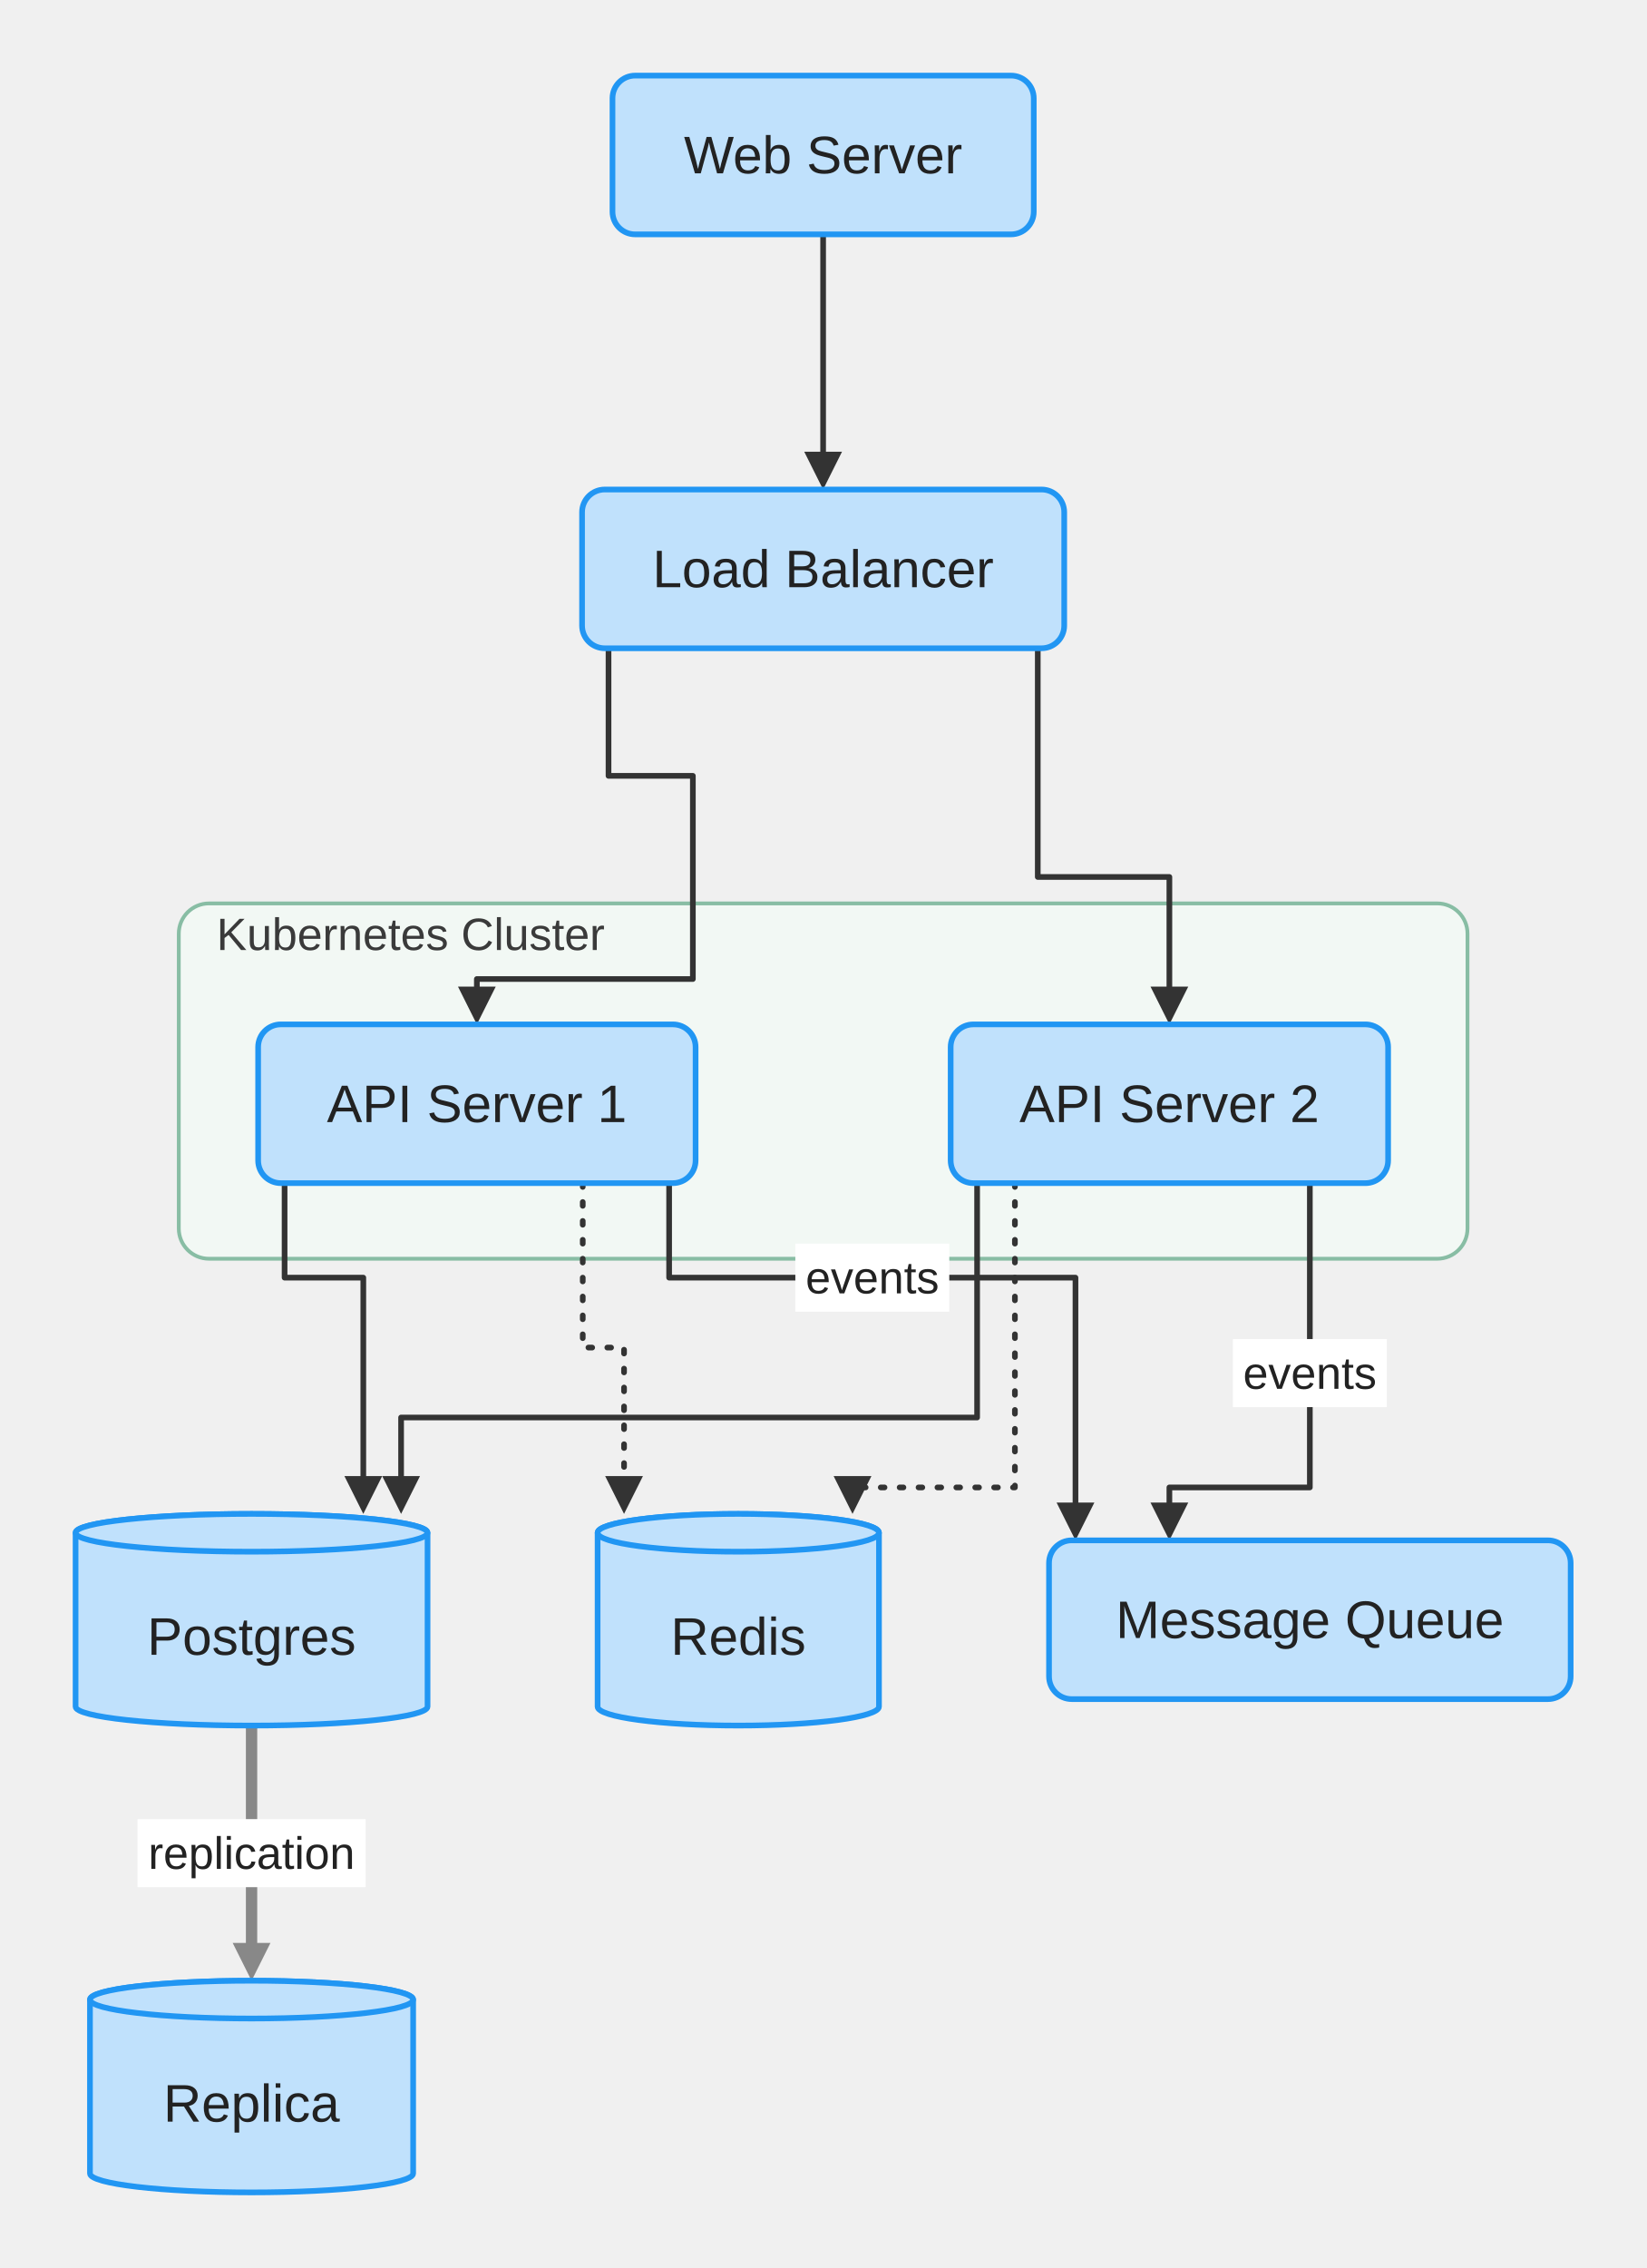
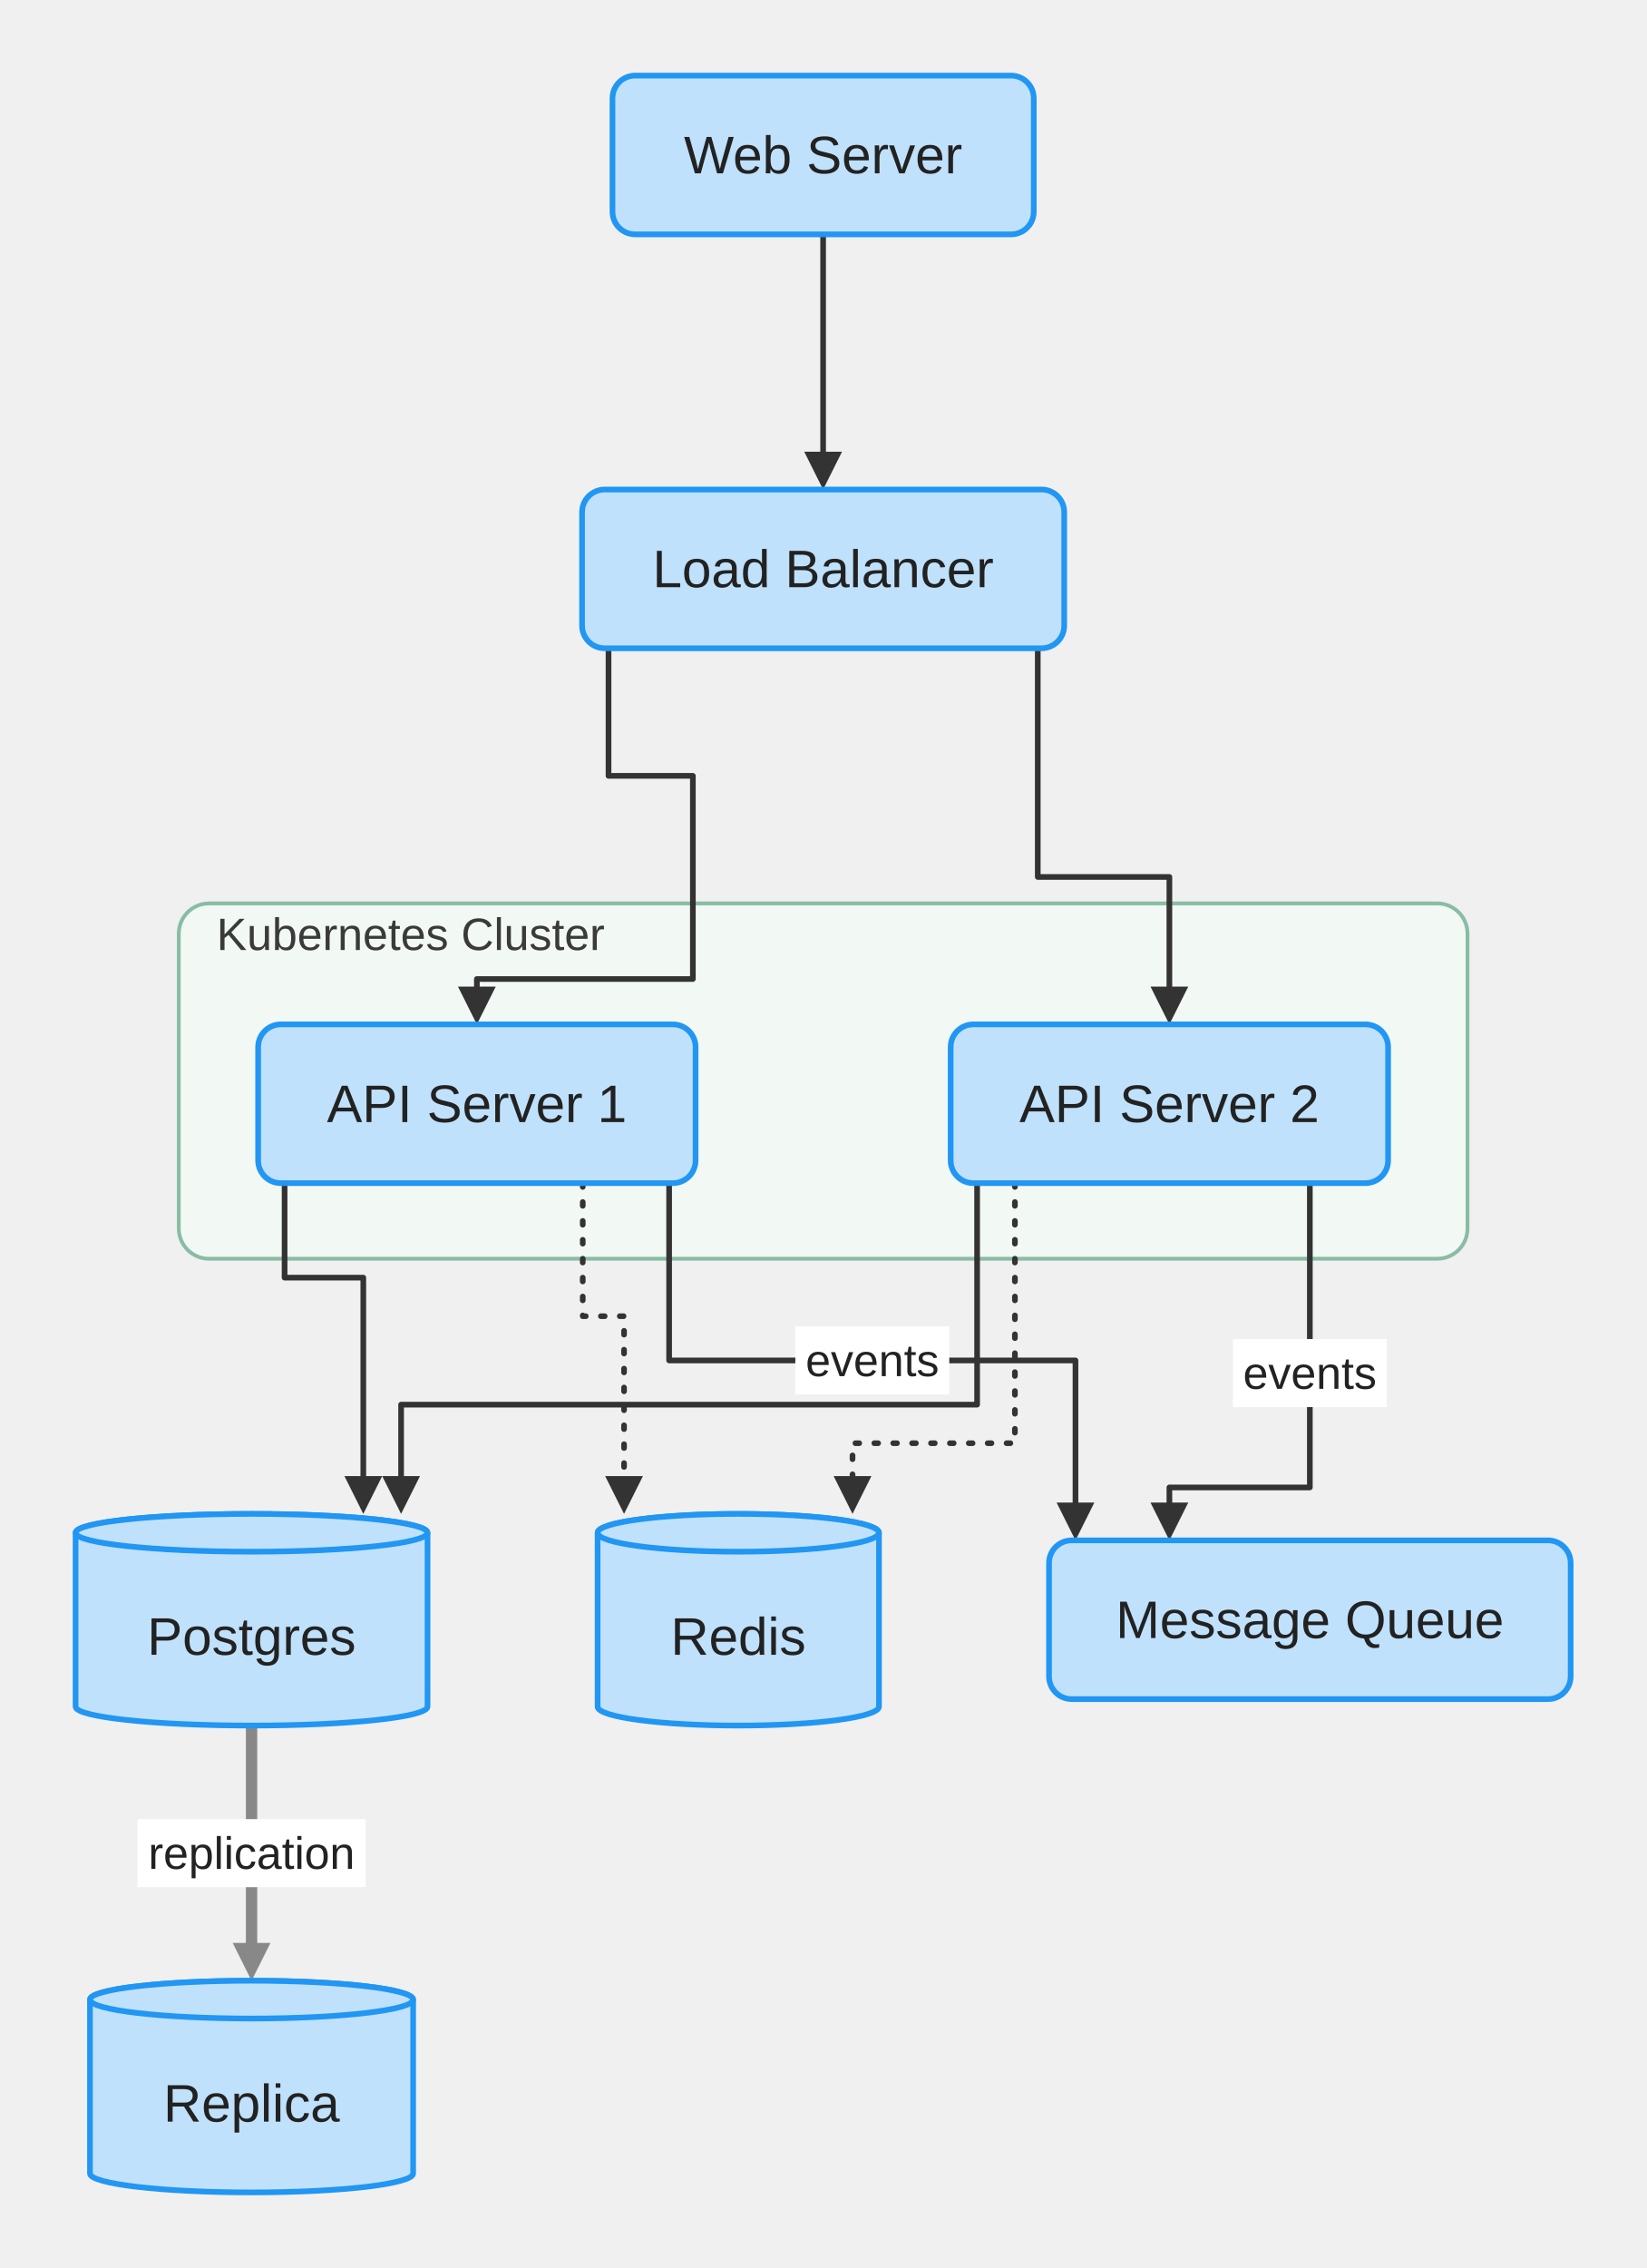
<svg xmlns="http://www.w3.org/2000/svg" width="435.65" height="600.00" viewBox="0 0 435.65 600.00">
  <defs>
    <marker id="arrow" viewBox="0 0 10 10" refX="6.00" refY="5" markerWidth="10" markerHeight="10" orient="auto" markerUnits="userSpaceOnUse">
      <path d="M0,0 L10,5 L0,10 Z" fill="#333" />
    </marker>
    <marker id="arrow-888" viewBox="0 0 10 10" refX="6.00" refY="5" markerWidth="10" markerHeight="10" orient="auto" markerUnits="userSpaceOnUse">
      <path d="M0,0 L10,5 L0,10 Z" fill="#888" />
    </marker>
  </defs>
  <g fill="none" stroke="#88BDA4" stroke-width="1" stroke-linejoin="round">
    <rect x="47.31" y="239.00" width="341.03" height="94.00" rx="8" ry="8" fill="#f2f8f4" stroke="#88BDA4" stroke-width="1" />
  </g>
  <g fill="#3a3a3a" font-family="Arial, Helvetica, Liberation Sans, DejaVu Sans, sans-serif" font-size="12.00">
    <text x="57.31" y="243.00" text-anchor="start" dominant-baseline="hanging">Kubernetes Cluster</text>
  </g>
  <g fill="none" stroke-linecap="round" stroke-linejoin="round">
    <polyline points="217.82,62.00 217.82,125.50" stroke="#333" stroke-width="1.5" marker-end="url(#arrow)" />
    <polyline points="161.03,171.50 161.03,205.25 183.35,205.25 183.35,239.00 183.35,259.00 126.19,259.00 126.19,267.00" stroke="#333" stroke-width="1.5" marker-end="url(#arrow)" />
    <polyline points="274.62,171.50 274.62,232.00 309.45,232.00 309.45,239.00 309.45,267.00" stroke="#333" stroke-width="1.5" marker-end="url(#arrow)" />
    <polyline points="75.31,313.00 75.31,333.00 75.31,338.00 96.14,338.00 96.14,396.50" stroke="#333" stroke-width="1.5" marker-end="url(#arrow)" />
-     <polyline points="258.57,313.00 258.57,333.00 258.57,375.00 106.14,375.00 106.14,396.50" stroke="#333" stroke-width="1.5" marker-end="url(#arrow)" />
-     <polyline points="154.21,313.00 154.21,333.00 154.21,356.50 165.14,356.50 165.14,396.50" stroke="#333" stroke-width="1.5" stroke-dasharray="1 4" marker-end="url(#arrow)" />
-     <polyline points="268.57,313.00 268.57,333.00 268.57,393.50 225.60,393.50 225.60,396.50" stroke="#333" stroke-width="1.5" stroke-dasharray="1 4" marker-end="url(#arrow)" />
-     <polyline points="177.07,313.00 177.07,333.00 177.07,338.00 284.60,338.00 284.60,403.50" stroke="#333" stroke-width="1.5" marker-end="url(#arrow)" />
+     <polyline points="258.57,313.00 258.57,333.00 258.57,371.60 106.14,371.60 106.14,396.50" stroke="#333" stroke-width="1.5" marker-end="url(#arrow)" />
+     <polyline points="154.21,313.00 154.21,333.00 154.21,348.20 165.14,348.20 165.14,396.50" stroke="#333" stroke-width="1.5" stroke-dasharray="1 4" marker-end="url(#arrow)" />
+     <polyline points="268.57,313.00 268.57,333.00 268.57,381.80 225.60,381.80 225.60,396.50" stroke="#333" stroke-width="1.5" stroke-dasharray="1 4" marker-end="url(#arrow)" />
+     <polyline points="177.07,313.00 177.07,333.00 177.07,359.90 284.60,359.90 284.60,403.50" stroke="#333" stroke-width="1.5" marker-end="url(#arrow)" />
    <polyline points="346.62,313.00 346.62,333.00 346.62,393.50 309.45,393.50 309.45,403.50" stroke="#333" stroke-width="1.5" marker-end="url(#arrow)" />
    <polyline points="66.57,456.50 66.57,520.00" stroke="#888" stroke-width="3" marker-end="url(#arrow-888)" />
  </g>
  <g fill="#fff" stroke="none">
-     <rect x="210.47" y="329.00" width="40.73" height="18.00" />
+     <rect x="210.47" y="350.90" width="40.73" height="18.00" />
    <rect x="326.26" y="354.25" width="40.73" height="18.00" />
    <rect x="36.39" y="481.25" width="60.36" height="18.00" />
  </g>
  <g fill="#222" font-family="Arial, Helvetica, Liberation Sans, DejaVu Sans, sans-serif" font-size="12.00" text-anchor="middle" dominant-baseline="central">
-     <text x="230.84" y="338.00">events</text>
+     <text x="230.84" y="359.90">events</text>
    <text x="346.62" y="363.25">events</text>
    <text x="66.57" y="490.25">replication</text>
  </g>
  <g>
    <rect x="162.08" y="20.00" width="111.48" height="42.00" rx="6" ry="6" fill="#c0e1fc" stroke="#2196F3" stroke-width="1.5" />
    <text x="217.82" y="41.00" font-family="Arial, Helvetica, Liberation Sans, DejaVu Sans, sans-serif" font-size="14" fill="#222" text-anchor="middle" dominant-baseline="central">Web Server</text>
    <rect x="154.03" y="129.50" width="127.59" height="42.00" rx="6" ry="6" fill="#c0e1fc" stroke="#2196F3" stroke-width="1.5" />
    <text x="217.82" y="150.50" font-family="Arial, Helvetica, Liberation Sans, DejaVu Sans, sans-serif" font-size="14" fill="#222" text-anchor="middle" dominant-baseline="central">Load Balancer</text>
    <rect x="68.31" y="271.00" width="115.76" height="42.00" rx="6" ry="6" fill="#c0e1fc" stroke="#2196F3" stroke-width="1.5" />
    <text x="126.19" y="292.00" font-family="Arial, Helvetica, Liberation Sans, DejaVu Sans, sans-serif" font-size="14" fill="#222" text-anchor="middle" dominant-baseline="central">API Server 1</text>
    <rect x="251.57" y="271.00" width="115.76" height="42.00" rx="6" ry="6" fill="#c0e1fc" stroke="#2196F3" stroke-width="1.5" />
    <text x="309.45" y="292.00" font-family="Arial, Helvetica, Liberation Sans, DejaVu Sans, sans-serif" font-size="14" fill="#222" text-anchor="middle" dominant-baseline="central">API Server 2</text>
    <path d="M20.00,405.50 L20.00,451.50 A46.57,5.00 0 0 0 113.14,451.50 L113.14,405.50 A46.57,5.00 0 0 0 20.00,405.50 Z" fill="#c0e1fc" stroke="#2196F3" stroke-width="1.5" />
    <ellipse cx="66.57" cy="405.50" rx="46.57" ry="5.00" fill="#c0e1fc" stroke="#2196F3" stroke-width="1.5" />
    <text x="66.57" y="432.92" font-family="Arial, Helvetica, Liberation Sans, DejaVu Sans, sans-serif" font-size="14" fill="#222" text-anchor="middle" dominant-baseline="central">Postgres</text>
    <path d="M158.14,405.50 L158.14,451.50 A37.23,5.00 0 0 0 232.60,451.50 L232.60,405.50 A37.23,5.00 0 0 0 158.14,405.50 Z" fill="#c0e1fc" stroke="#2196F3" stroke-width="1.5" />
    <ellipse cx="195.37" cy="405.50" rx="37.23" ry="5.00" fill="#c0e1fc" stroke="#2196F3" stroke-width="1.5" />
    <text x="195.37" y="432.92" font-family="Arial, Helvetica, Liberation Sans, DejaVu Sans, sans-serif" font-size="14" fill="#222" text-anchor="middle" dominant-baseline="central">Redis</text>
    <rect x="277.60" y="407.50" width="138.04" height="42.00" rx="6" ry="6" fill="#c0e1fc" stroke="#2196F3" stroke-width="1.5" />
    <text x="346.62" y="428.50" font-family="Arial, Helvetica, Liberation Sans, DejaVu Sans, sans-serif" font-size="14" fill="#222" text-anchor="middle" dominant-baseline="central">Message Queue</text>
    <path d="M23.81,529.00 L23.81,575.00 A42.76,5.00 0 0 0 109.33,575.00 L109.33,529.00 A42.76,5.00 0 0 0 23.81,529.00 Z" fill="#c0e1fc" stroke="#2196F3" stroke-width="1.5" />
    <ellipse cx="66.57" cy="529.00" rx="42.76" ry="5.00" fill="#c0e1fc" stroke="#2196F3" stroke-width="1.5" />
    <text x="66.57" y="556.42" font-family="Arial, Helvetica, Liberation Sans, DejaVu Sans, sans-serif" font-size="14" fill="#222" text-anchor="middle" dominant-baseline="central">Replica</text>
  </g>
</svg>
